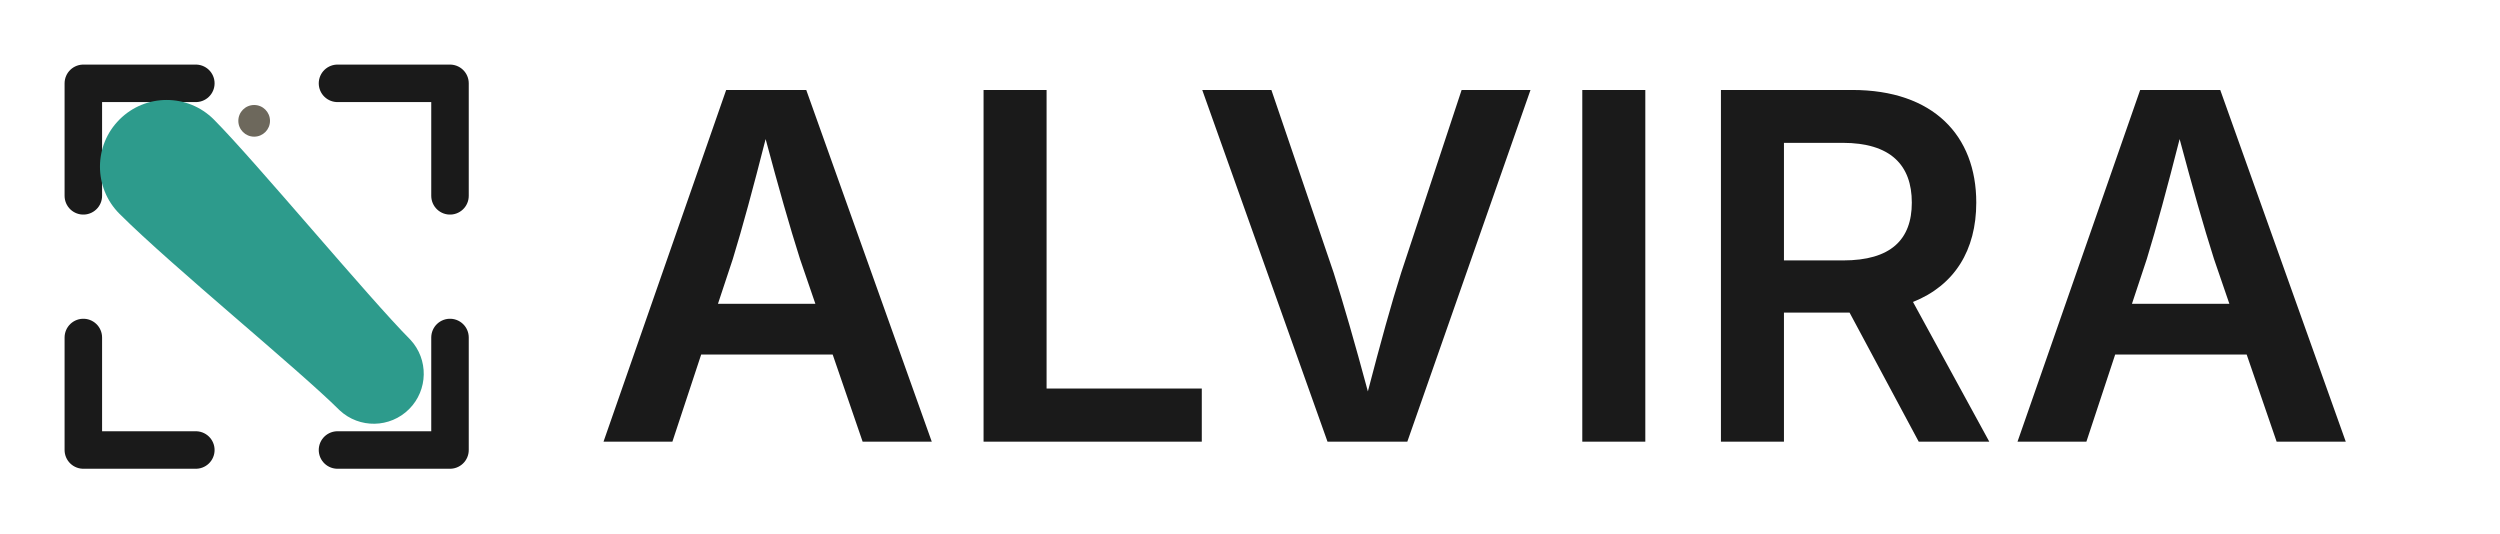
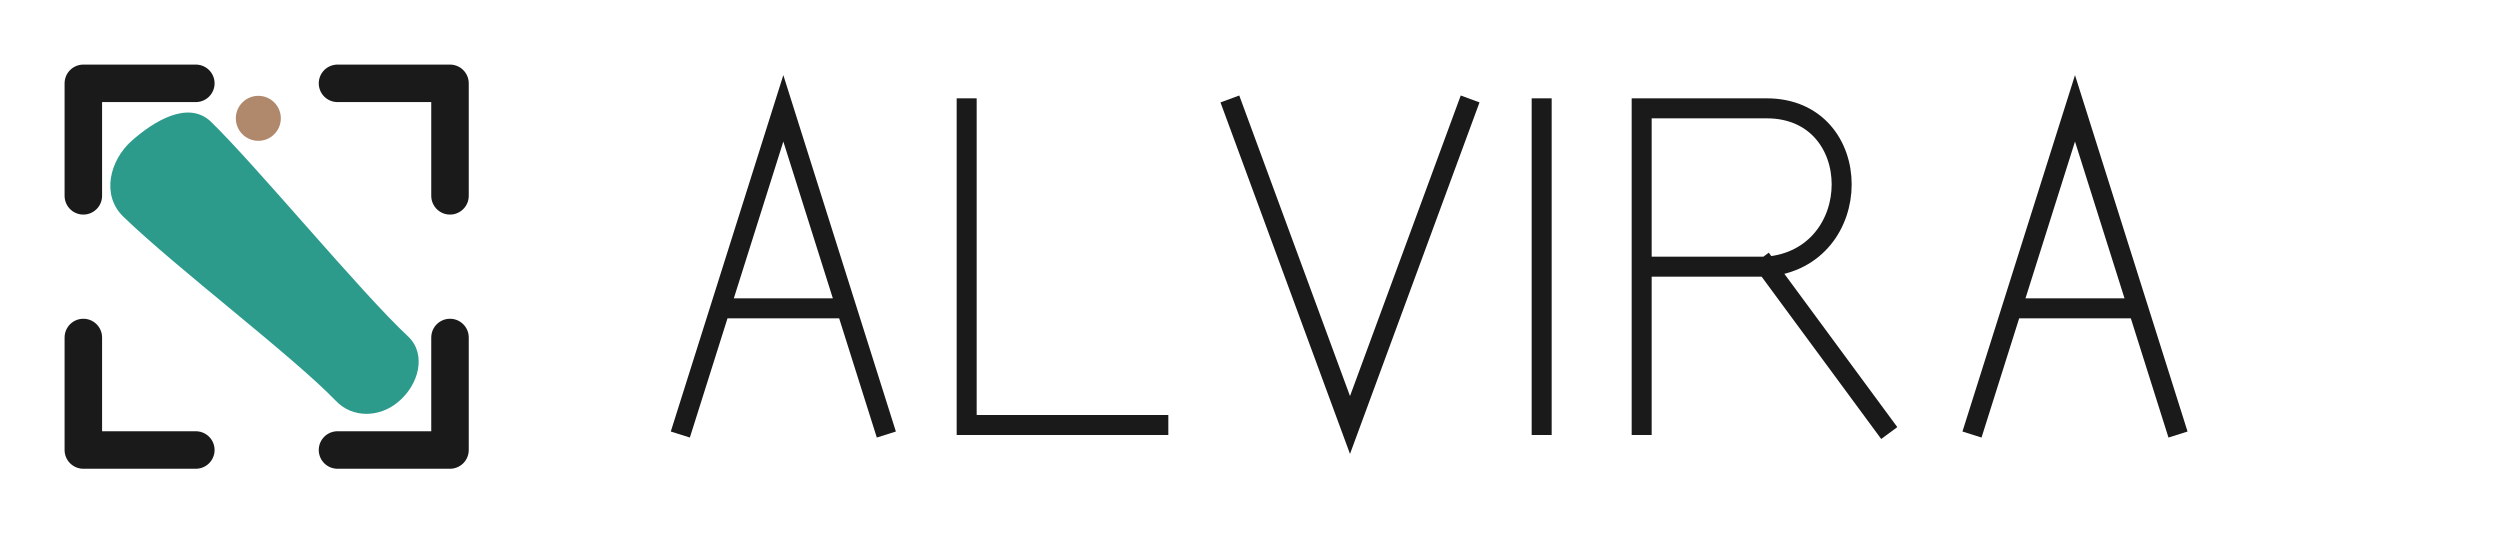
<svg xmlns="http://www.w3.org/2000/svg" viewBox="0 0 300 64" role="img" aria-label="ALVIRA">
  <g fill="none" stroke="#1a1a1a" stroke-width="4.5" stroke-linecap="round" stroke-linejoin="round">
    <path d="M10 23.5V10H23.5" />
    <path d="M54 23.5V10H40.5" />
    <path d="M54 40.5V54H40.5" />
    <path d="M10 40.5V54H23.5" />
  </g>
-   <path fill="#2d9b8c" d="M25.66 14.34C30.6 19.3 44.3 35.8 49.24 40.76A6 6 0 0 1 40.76 49.24C35.8 44.3 20.7 32 14.34 25.66A8 8 0 0 1 25.66 14.34Z" />
-   <circle cx="30.5" cy="14.5" r="1.9" fill="#6d685c" />
-   <text x="71" y="53" font-family="Inter, 'Helvetica Neue', Arial, sans-serif" font-size="58" font-weight="600" letter-spacing="0.01em" fill="#1a1a1a">ALVIRA</text>
+   <path fill="#2d9b8c" d="M25.2 14.5C30.7 19.8 43.3 35.1 49 40.4C51.2 42.5 50.3 46.2 47.7 48.3C45.5 50.1 42.3 50.2 40.3 48.1C35.1 42.7 21.2 32.2 14.8 26C12.1 23.4 13.2 19.2 15.8 16.9C18.5 14.5 22.5 12.1 25.2 14.5Z" />
+   <circle cx="31" cy="14.2" r="2.7" fill="#b0886c" />
+   <g fill="none" stroke="#1a1a1a" stroke-width="2.4" stroke-linecap="square" stroke-linejoin="miter">
+     <path d="M82 51L94 13L106 51M87 37H101" />
+     <path d="M116 13V51H139" />
+     <path d="M148 13L162 51L176 13" />
+     <path d="M185 13V51" />
+     <path d="M197 51V13H212C224 13 224 31 212 32H197M212 32L226 51" />
+     <path d="M237 51L249 13L261 51M242 37H256" />
+   </g>
</svg>
